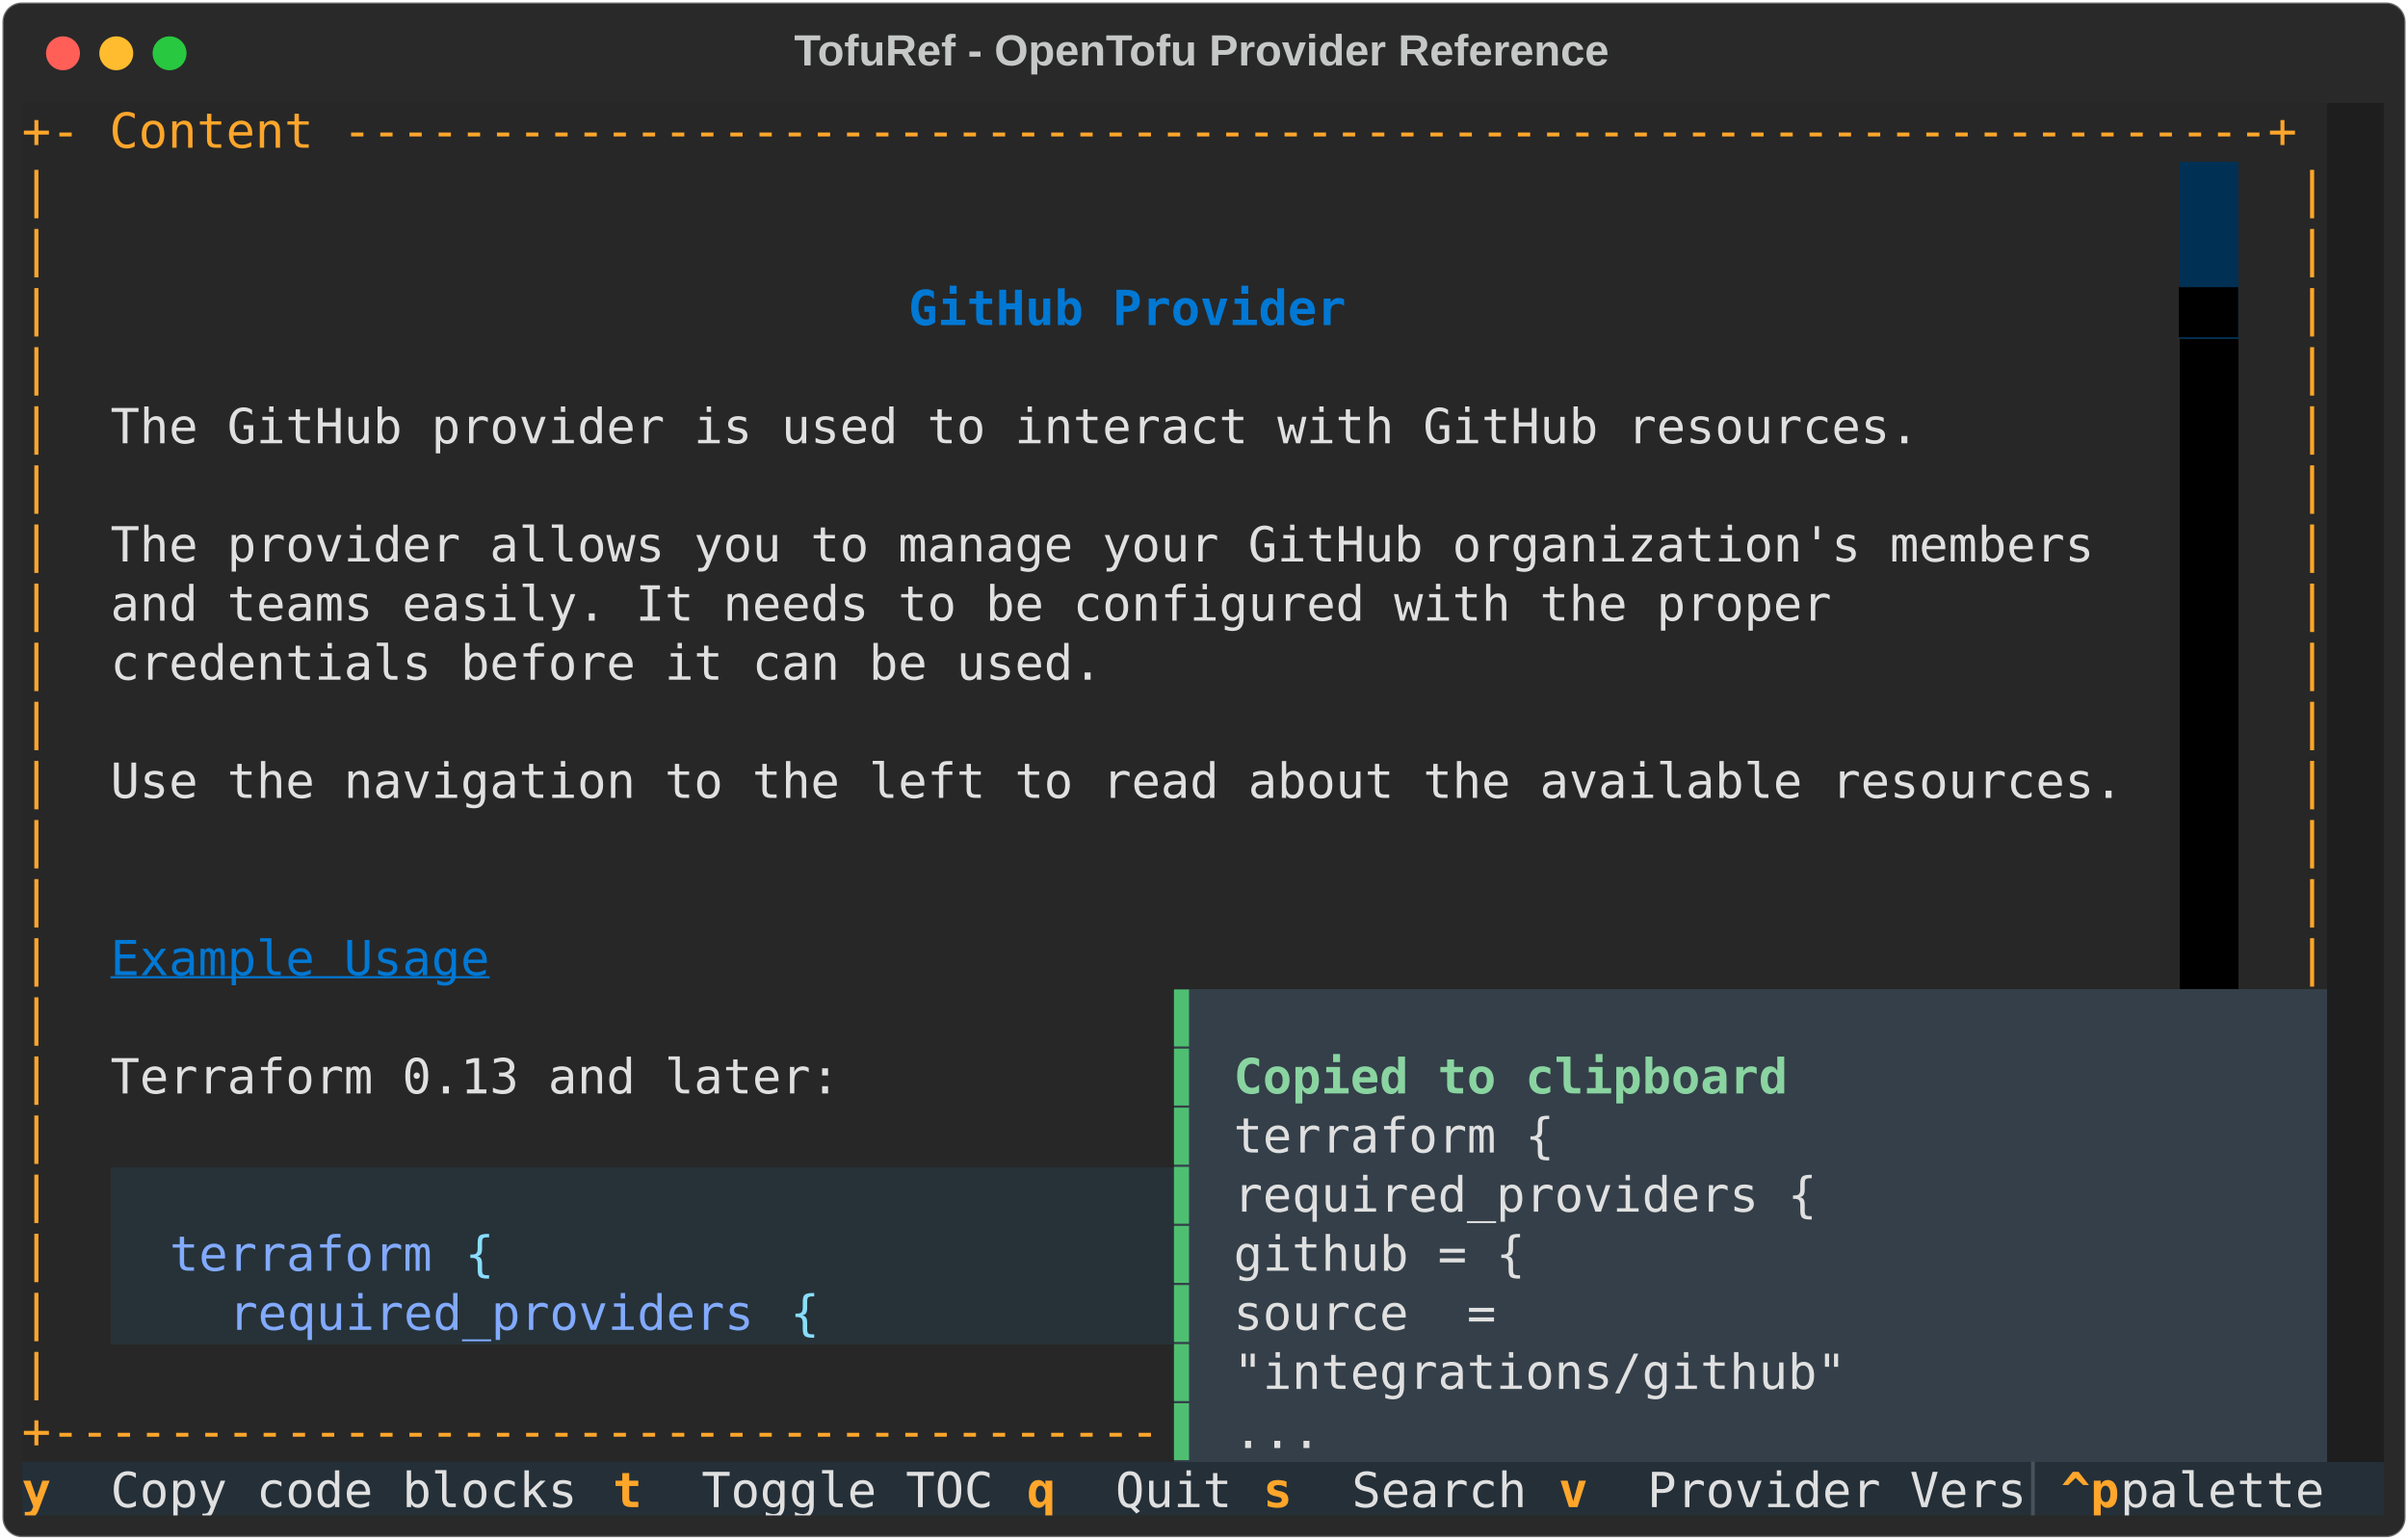
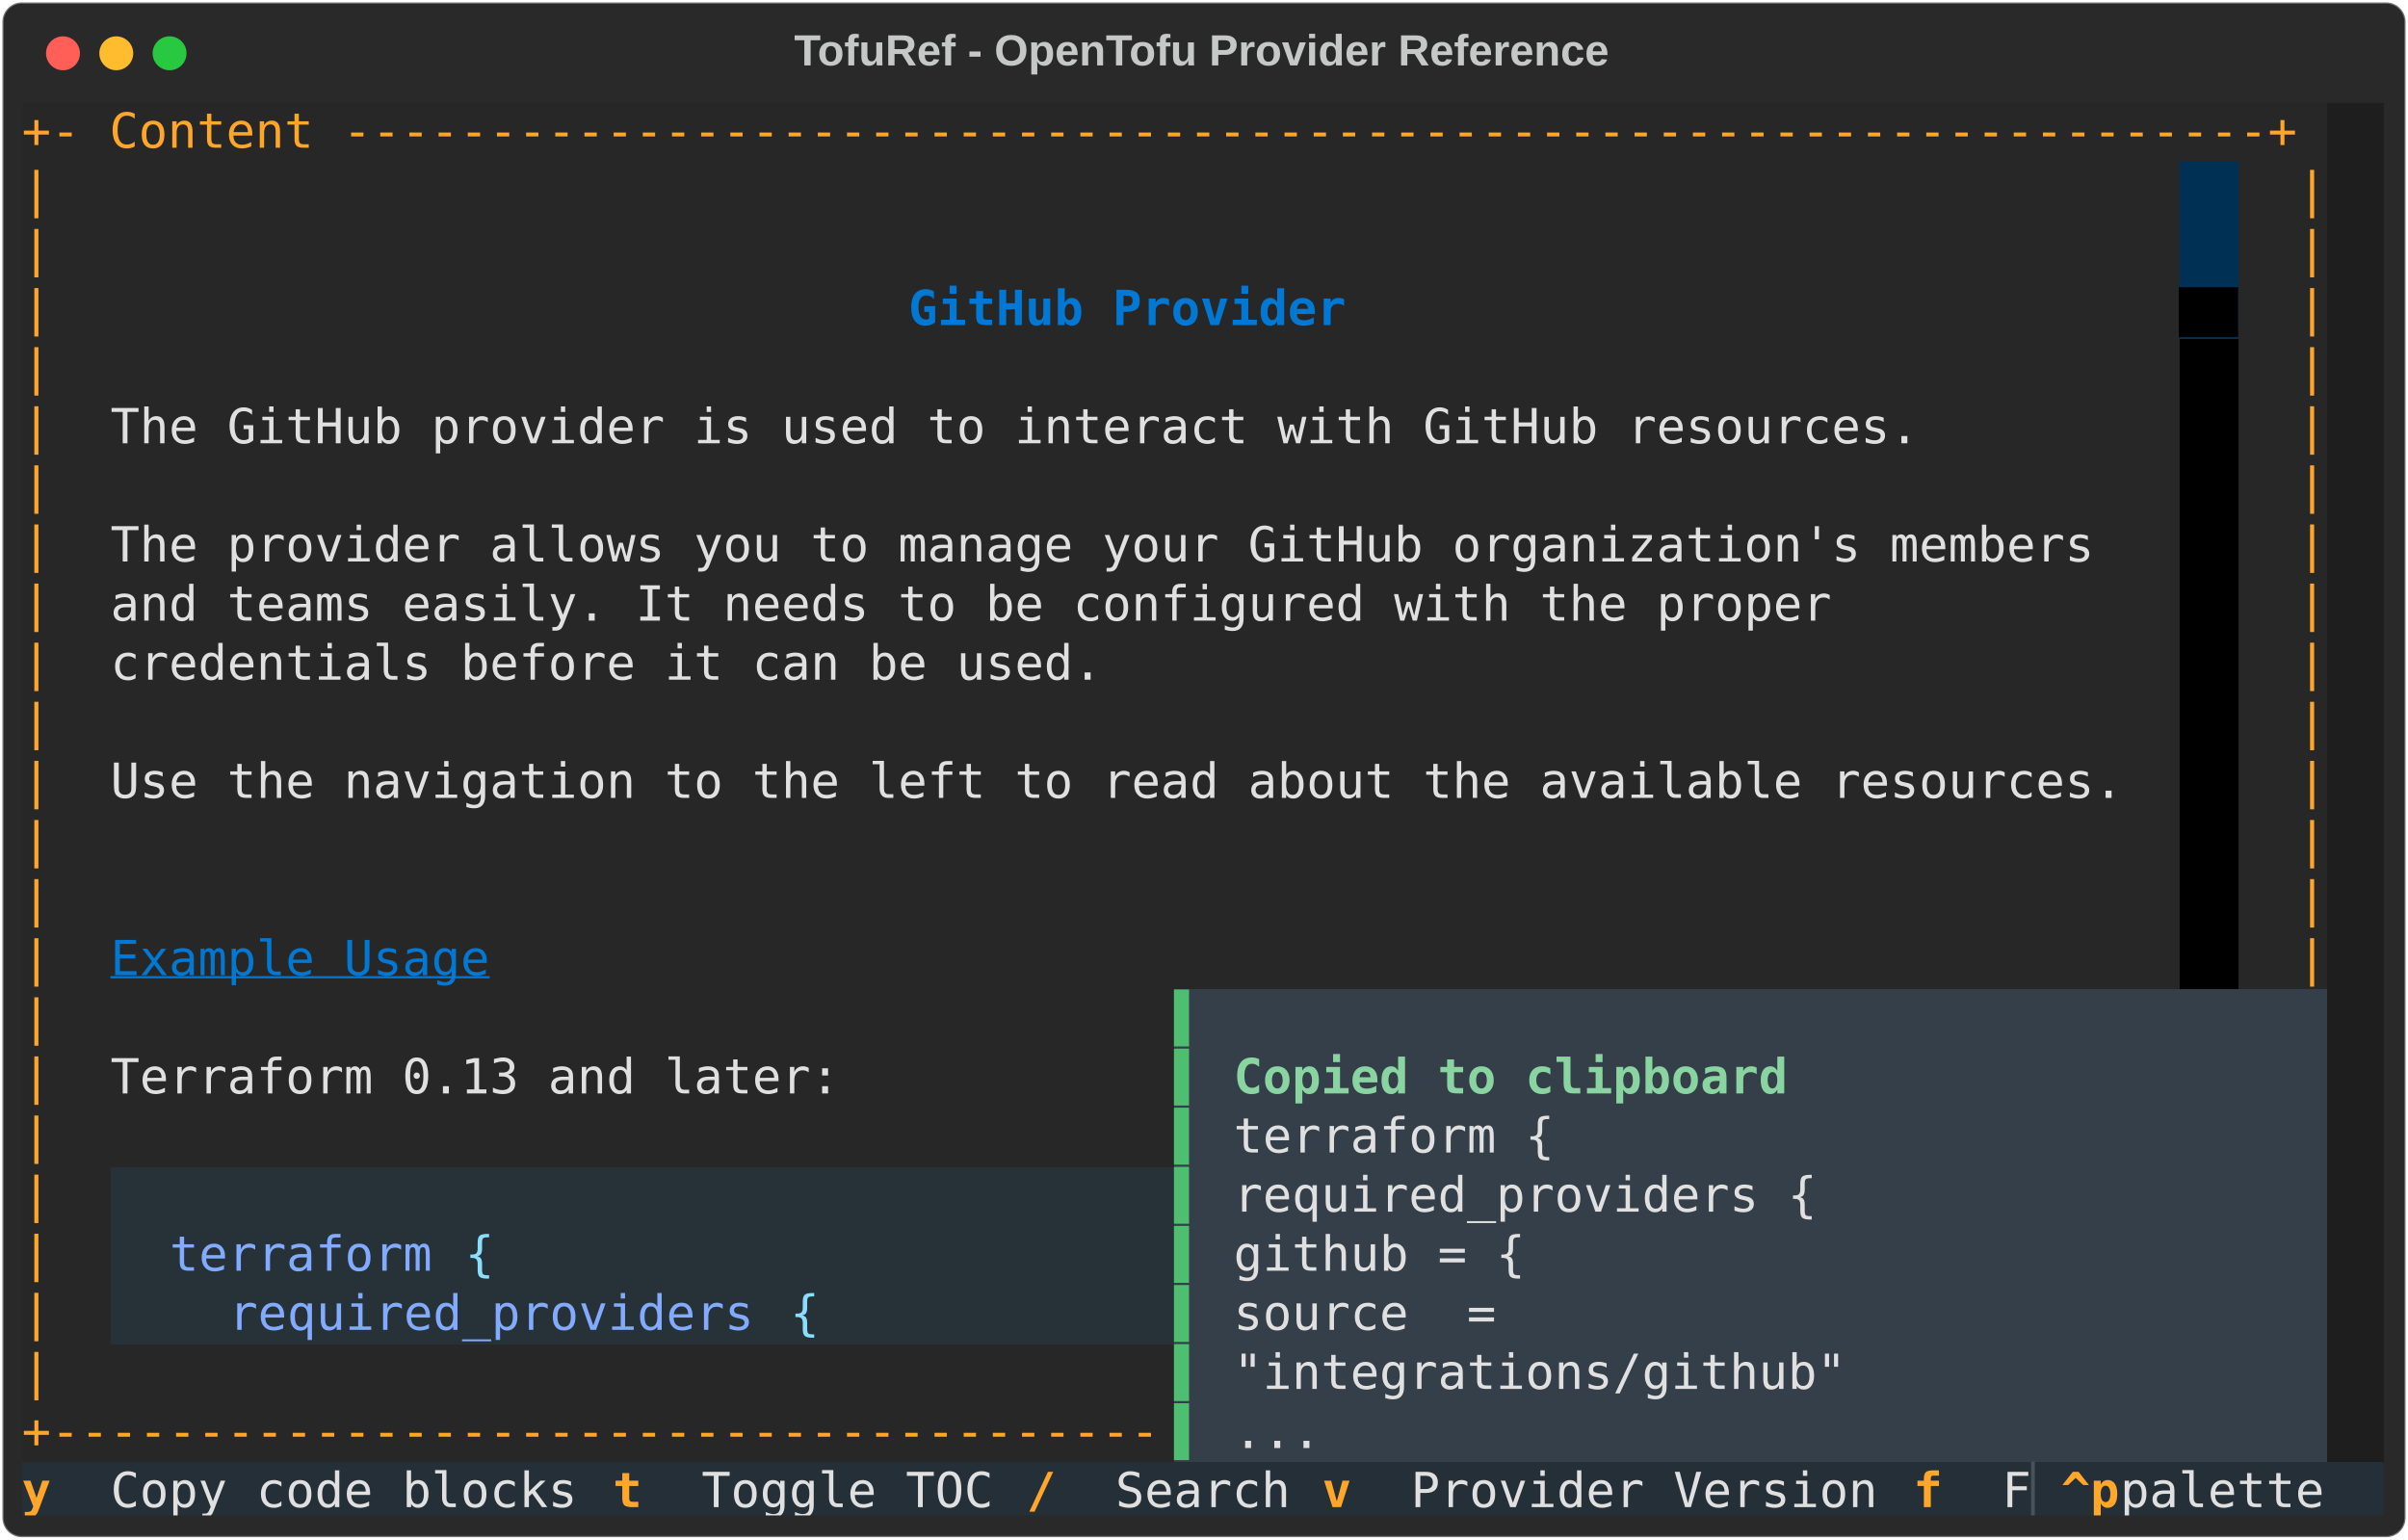
<svg xmlns="http://www.w3.org/2000/svg" class="rich-terminal" viewBox="0 0 994 635.6">
  <style>

    @font-face {
        font-family: "Fira Code";
        src: local("FiraCode-Regular"),
                url("https://cdnjs.cloudflare.com/ajax/libs/firacode/6.2.0/woff2/FiraCode-Regular.woff2") format("woff2"),
                url("https://cdnjs.cloudflare.com/ajax/libs/firacode/6.2.0/woff/FiraCode-Regular.woff") format("woff");
        font-style: normal;
        font-weight: 400;
    }
    @font-face {
        font-family: "Fira Code";
        src: local("FiraCode-Bold"),
                url("https://cdnjs.cloudflare.com/ajax/libs/firacode/6.2.0/woff2/FiraCode-Bold.woff2") format("woff2"),
                url("https://cdnjs.cloudflare.com/ajax/libs/firacode/6.2.0/woff/FiraCode-Bold.woff") format("woff");
        font-style: bold;
        font-weight: 700;
    }

    .terminal-matrix {
        font-family: Fira Code, monospace;
        font-size: 20px;
        line-height: 24.4px;
        font-variant-east-asian: full-width;
    }

    .terminal-title {
        font-size: 18px;
        font-weight: bold;
        font-family: arial;
    }

    .terminal-r1 { fill: #fea62b }
.terminal-r2 { fill: #e0e0e0 }
.terminal-r3 { fill: #c5c8c6 }
.terminal-r4 { fill: #272727 }
.terminal-r5 { fill: #0178d4;font-weight: bold }
.terminal-r6 { fill: #000000 }
.terminal-r7 { fill: #0178d4;text-decoration: underline; }
.terminal-r8 { fill: #4ebf71 }
.terminal-r9 { fill: #8ad4a1;font-weight: bold }
.terminal-r10 { fill: #d2d2d2 }
.terminal-r11 { fill: #82aaff }
.terminal-r12 { fill: #eeffff }
.terminal-r13 { fill: #89ddff }
.terminal-r14 { fill: #44555d;font-style: italic; }
.terminal-r15 { fill: #ffa62b;font-weight: bold }
.terminal-r16 { fill: #495259 }
    </style>
  <defs>
    <clipPath id="terminal-clip-terminal">
      <rect x="0" y="0" width="975.0" height="584.6" />
    </clipPath>
    <clipPath id="terminal-line-0">
      <rect x="0" y="1.5" width="976" height="24.65" />
    </clipPath>
    <clipPath id="terminal-line-1">
      <rect x="0" y="25.9" width="976" height="24.65" />
    </clipPath>
    <clipPath id="terminal-line-2">
      <rect x="0" y="50.3" width="976" height="24.65" />
    </clipPath>
    <clipPath id="terminal-line-3">
      <rect x="0" y="74.7" width="976" height="24.65" />
    </clipPath>
    <clipPath id="terminal-line-4">
      <rect x="0" y="99.1" width="976" height="24.65" />
    </clipPath>
    <clipPath id="terminal-line-5">
      <rect x="0" y="123.5" width="976" height="24.65" />
    </clipPath>
    <clipPath id="terminal-line-6">
      <rect x="0" y="147.9" width="976" height="24.65" />
    </clipPath>
    <clipPath id="terminal-line-7">
      <rect x="0" y="172.3" width="976" height="24.65" />
    </clipPath>
    <clipPath id="terminal-line-8">
      <rect x="0" y="196.7" width="976" height="24.65" />
    </clipPath>
    <clipPath id="terminal-line-9">
      <rect x="0" y="221.1" width="976" height="24.65" />
    </clipPath>
    <clipPath id="terminal-line-10">
      <rect x="0" y="245.5" width="976" height="24.65" />
    </clipPath>
    <clipPath id="terminal-line-11">
      <rect x="0" y="269.9" width="976" height="24.65" />
    </clipPath>
    <clipPath id="terminal-line-12">
      <rect x="0" y="294.3" width="976" height="24.65" />
    </clipPath>
    <clipPath id="terminal-line-13">
      <rect x="0" y="318.7" width="976" height="24.65" />
    </clipPath>
    <clipPath id="terminal-line-14">
      <rect x="0" y="343.1" width="976" height="24.65" />
    </clipPath>
    <clipPath id="terminal-line-15">
      <rect x="0" y="367.5" width="976" height="24.65" />
    </clipPath>
    <clipPath id="terminal-line-16">
      <rect x="0" y="391.9" width="976" height="24.65" />
    </clipPath>
    <clipPath id="terminal-line-17">
      <rect x="0" y="416.3" width="976" height="24.65" />
    </clipPath>
    <clipPath id="terminal-line-18">
      <rect x="0" y="440.7" width="976" height="24.65" />
    </clipPath>
    <clipPath id="terminal-line-19">
      <rect x="0" y="465.1" width="976" height="24.65" />
    </clipPath>
    <clipPath id="terminal-line-20">
      <rect x="0" y="489.5" width="976" height="24.65" />
    </clipPath>
    <clipPath id="terminal-line-21">
      <rect x="0" y="513.9" width="976" height="24.65" />
    </clipPath>
    <clipPath id="terminal-line-22">
      <rect x="0" y="538.3" width="976" height="24.65" />
    </clipPath>
  </defs>
  <rect fill="#292929" stroke="rgba(255,255,255,0.35)" stroke-width="1" x="1" y="1" width="992" height="633.6" rx="8" />
  <text class="terminal-title" fill="#c5c8c6" text-anchor="middle" x="496" y="27">TofuRef - OpenTofu Provider Reference</text>
  <g transform="translate(26,22)">
    <circle cx="0" cy="0" r="7" fill="#ff5f57" />
    <circle cx="22" cy="0" r="7" fill="#febc2e" />
    <circle cx="44" cy="0" r="7" fill="#28c840" />
  </g>
  <g transform="translate(9, 41)" clip-path="url(#terminal-clip-terminal)">
    <rect fill="#272727" x="0" y="1.5" width="951.6" height="24.65" shape-rendering="crispEdges" />
    <rect fill="#1e1e1e" x="951.6" y="1.5" width="24.4" height="24.65" shape-rendering="crispEdges" />
    <rect fill="#272727" x="0" y="25.9" width="12.2" height="24.65" shape-rendering="crispEdges" />
    <rect fill="#272727" x="12.2" y="25.9" width="24.4" height="24.65" shape-rendering="crispEdges" />
    <rect fill="#272727" x="36.6" y="25.9" width="854" height="24.65" shape-rendering="crispEdges" />
    <rect fill="#003054" x="890.6" y="25.9" width="24.4" height="24.65" shape-rendering="crispEdges" />
    <rect fill="#272727" x="915" y="25.9" width="24.4" height="24.65" shape-rendering="crispEdges" />
    <rect fill="#272727" x="939.4" y="25.9" width="12.2" height="24.65" shape-rendering="crispEdges" />
    <rect fill="#1e1e1e" x="951.6" y="25.9" width="24.4" height="24.65" shape-rendering="crispEdges" />
    <rect fill="#272727" x="0" y="50.3" width="12.2" height="24.65" shape-rendering="crispEdges" />
    <rect fill="#272727" x="12.2" y="50.3" width="24.4" height="24.65" shape-rendering="crispEdges" />
    <rect fill="#272727" x="36.6" y="50.3" width="854" height="24.65" shape-rendering="crispEdges" />
    <rect fill="#003054" x="890.6" y="50.3" width="24.4" height="24.65" shape-rendering="crispEdges" />
    <rect fill="#272727" x="915" y="50.3" width="24.4" height="24.65" shape-rendering="crispEdges" />
    <rect fill="#272727" x="939.4" y="50.3" width="12.2" height="24.65" shape-rendering="crispEdges" />
    <rect fill="#1e1e1e" x="951.6" y="50.3" width="24.4" height="24.65" shape-rendering="crispEdges" />
    <rect fill="#272727" x="0" y="74.7" width="12.2" height="24.65" shape-rendering="crispEdges" />
    <rect fill="#272727" x="12.2" y="74.7" width="24.4" height="24.65" shape-rendering="crispEdges" />
    <rect fill="#272727" x="36.6" y="74.7" width="329.4" height="24.65" shape-rendering="crispEdges" />
    <rect fill="#272727" x="366" y="74.7" width="183" height="24.65" shape-rendering="crispEdges" />
    <rect fill="#272727" x="549" y="74.7" width="341.6" height="24.65" shape-rendering="crispEdges" />
    <rect fill="#003054" x="890.6" y="74.7" width="24.4" height="24.65" shape-rendering="crispEdges" />
    <rect fill="#272727" x="915" y="74.7" width="24.4" height="24.65" shape-rendering="crispEdges" />
    <rect fill="#272727" x="939.4" y="74.7" width="12.2" height="24.65" shape-rendering="crispEdges" />
    <rect fill="#1e1e1e" x="951.6" y="74.7" width="24.4" height="24.65" shape-rendering="crispEdges" />
    <rect fill="#272727" x="0" y="99.1" width="12.2" height="24.65" shape-rendering="crispEdges" />
    <rect fill="#272727" x="12.2" y="99.1" width="24.4" height="24.65" shape-rendering="crispEdges" />
    <rect fill="#272727" x="36.6" y="99.1" width="854" height="24.65" shape-rendering="crispEdges" />
    <rect fill="#000000" x="890.6" y="99.1" width="24.4" height="24.65" shape-rendering="crispEdges" />
    <rect fill="#272727" x="915" y="99.1" width="24.4" height="24.65" shape-rendering="crispEdges" />
    <rect fill="#272727" x="939.4" y="99.1" width="12.2" height="24.65" shape-rendering="crispEdges" />
    <rect fill="#1e1e1e" x="951.6" y="99.1" width="24.4" height="24.65" shape-rendering="crispEdges" />
    <rect fill="#272727" x="0" y="123.5" width="12.2" height="24.65" shape-rendering="crispEdges" />
    <rect fill="#272727" x="12.2" y="123.5" width="24.4" height="24.65" shape-rendering="crispEdges" />
    <rect fill="#272727" x="36.6" y="123.5" width="756.4" height="24.65" shape-rendering="crispEdges" />
    <rect fill="#272727" x="793" y="123.5" width="97.6" height="24.65" shape-rendering="crispEdges" />
    <rect fill="#000000" x="890.6" y="123.5" width="24.4" height="24.65" shape-rendering="crispEdges" />
    <rect fill="#272727" x="915" y="123.5" width="24.4" height="24.65" shape-rendering="crispEdges" />
    <rect fill="#272727" x="939.4" y="123.5" width="12.2" height="24.65" shape-rendering="crispEdges" />
    <rect fill="#1e1e1e" x="951.6" y="123.5" width="24.4" height="24.65" shape-rendering="crispEdges" />
    <rect fill="#272727" x="0" y="147.9" width="12.2" height="24.65" shape-rendering="crispEdges" />
    <rect fill="#272727" x="12.2" y="147.9" width="24.4" height="24.65" shape-rendering="crispEdges" />
    <rect fill="#272727" x="36.6" y="147.9" width="854" height="24.65" shape-rendering="crispEdges" />
    <rect fill="#000000" x="890.6" y="147.9" width="24.4" height="24.65" shape-rendering="crispEdges" />
    <rect fill="#272727" x="915" y="147.9" width="24.4" height="24.65" shape-rendering="crispEdges" />
    <rect fill="#272727" x="939.4" y="147.9" width="12.2" height="24.65" shape-rendering="crispEdges" />
    <rect fill="#1e1e1e" x="951.6" y="147.9" width="24.4" height="24.65" shape-rendering="crispEdges" />
    <rect fill="#272727" x="0" y="172.3" width="12.2" height="24.65" shape-rendering="crispEdges" />
    <rect fill="#272727" x="12.2" y="172.3" width="24.4" height="24.65" shape-rendering="crispEdges" />
    <rect fill="#272727" x="36.6" y="172.3" width="829.6" height="24.65" shape-rendering="crispEdges" />
    <rect fill="#272727" x="866.2" y="172.3" width="24.4" height="24.65" shape-rendering="crispEdges" />
    <rect fill="#000000" x="890.6" y="172.3" width="24.4" height="24.65" shape-rendering="crispEdges" />
    <rect fill="#272727" x="915" y="172.3" width="24.4" height="24.65" shape-rendering="crispEdges" />
    <rect fill="#272727" x="939.4" y="172.3" width="12.2" height="24.65" shape-rendering="crispEdges" />
    <rect fill="#1e1e1e" x="951.6" y="172.3" width="24.4" height="24.65" shape-rendering="crispEdges" />
    <rect fill="#272727" x="0" y="196.7" width="12.2" height="24.65" shape-rendering="crispEdges" />
    <rect fill="#272727" x="12.2" y="196.7" width="24.4" height="24.65" shape-rendering="crispEdges" />
    <rect fill="#272727" x="36.6" y="196.7" width="719.8" height="24.65" shape-rendering="crispEdges" />
    <rect fill="#272727" x="756.4" y="196.7" width="134.2" height="24.65" shape-rendering="crispEdges" />
    <rect fill="#000000" x="890.6" y="196.7" width="24.4" height="24.65" shape-rendering="crispEdges" />
    <rect fill="#272727" x="915" y="196.7" width="24.4" height="24.65" shape-rendering="crispEdges" />
    <rect fill="#272727" x="939.4" y="196.7" width="12.2" height="24.65" shape-rendering="crispEdges" />
    <rect fill="#1e1e1e" x="951.6" y="196.7" width="24.4" height="24.65" shape-rendering="crispEdges" />
    <rect fill="#272727" x="0" y="221.1" width="12.2" height="24.65" shape-rendering="crispEdges" />
    <rect fill="#272727" x="12.2" y="221.1" width="24.4" height="24.65" shape-rendering="crispEdges" />
    <rect fill="#272727" x="36.6" y="221.1" width="414.8" height="24.65" shape-rendering="crispEdges" />
    <rect fill="#272727" x="451.4" y="221.1" width="439.2" height="24.65" shape-rendering="crispEdges" />
    <rect fill="#000000" x="890.6" y="221.1" width="24.4" height="24.65" shape-rendering="crispEdges" />
    <rect fill="#272727" x="915" y="221.1" width="24.4" height="24.65" shape-rendering="crispEdges" />
    <rect fill="#272727" x="939.4" y="221.1" width="12.2" height="24.65" shape-rendering="crispEdges" />
    <rect fill="#1e1e1e" x="951.6" y="221.1" width="24.4" height="24.65" shape-rendering="crispEdges" />
    <rect fill="#272727" x="0" y="245.5" width="12.2" height="24.65" shape-rendering="crispEdges" />
    <rect fill="#272727" x="12.2" y="245.5" width="24.4" height="24.65" shape-rendering="crispEdges" />
    <rect fill="#272727" x="36.6" y="245.5" width="854" height="24.65" shape-rendering="crispEdges" />
    <rect fill="#000000" x="890.6" y="245.5" width="24.4" height="24.65" shape-rendering="crispEdges" />
    <rect fill="#272727" x="915" y="245.5" width="24.4" height="24.65" shape-rendering="crispEdges" />
    <rect fill="#272727" x="939.4" y="245.5" width="12.2" height="24.65" shape-rendering="crispEdges" />
    <rect fill="#1e1e1e" x="951.6" y="245.5" width="24.4" height="24.65" shape-rendering="crispEdges" />
    <rect fill="#272727" x="0" y="269.9" width="12.2" height="24.65" shape-rendering="crispEdges" />
    <rect fill="#272727" x="12.2" y="269.9" width="24.4" height="24.65" shape-rendering="crispEdges" />
    <rect fill="#272727" x="36.6" y="269.9" width="841.8" height="24.65" shape-rendering="crispEdges" />
    <rect fill="#272727" x="878.4" y="269.9" width="12.2" height="24.65" shape-rendering="crispEdges" />
    <rect fill="#000000" x="890.6" y="269.9" width="24.4" height="24.65" shape-rendering="crispEdges" />
    <rect fill="#272727" x="915" y="269.9" width="24.4" height="24.65" shape-rendering="crispEdges" />
    <rect fill="#272727" x="939.4" y="269.9" width="12.2" height="24.65" shape-rendering="crispEdges" />
    <rect fill="#1e1e1e" x="951.6" y="269.9" width="24.4" height="24.65" shape-rendering="crispEdges" />
    <rect fill="#272727" x="0" y="294.3" width="12.2" height="24.65" shape-rendering="crispEdges" />
    <rect fill="#272727" x="12.2" y="294.3" width="24.4" height="24.65" shape-rendering="crispEdges" />
    <rect fill="#272727" x="36.6" y="294.3" width="854" height="24.65" shape-rendering="crispEdges" />
    <rect fill="#000000" x="890.6" y="294.3" width="24.4" height="24.65" shape-rendering="crispEdges" />
    <rect fill="#272727" x="915" y="294.3" width="24.4" height="24.65" shape-rendering="crispEdges" />
    <rect fill="#272727" x="939.4" y="294.3" width="12.2" height="24.65" shape-rendering="crispEdges" />
    <rect fill="#1e1e1e" x="951.6" y="294.3" width="24.4" height="24.65" shape-rendering="crispEdges" />
    <rect fill="#272727" x="0" y="318.7" width="12.2" height="24.65" shape-rendering="crispEdges" />
    <rect fill="#272727" x="12.2" y="318.7" width="24.4" height="24.65" shape-rendering="crispEdges" />
    <rect fill="#272727" x="36.6" y="318.7" width="854" height="24.65" shape-rendering="crispEdges" />
    <rect fill="#000000" x="890.6" y="318.7" width="24.4" height="24.65" shape-rendering="crispEdges" />
    <rect fill="#272727" x="915" y="318.7" width="24.4" height="24.65" shape-rendering="crispEdges" />
    <rect fill="#272727" x="939.4" y="318.7" width="12.2" height="24.65" shape-rendering="crispEdges" />
    <rect fill="#1e1e1e" x="951.6" y="318.7" width="24.4" height="24.65" shape-rendering="crispEdges" />
    <rect fill="#272727" x="0" y="343.1" width="12.2" height="24.65" shape-rendering="crispEdges" />
    <rect fill="#272727" x="12.2" y="343.1" width="24.4" height="24.65" shape-rendering="crispEdges" />
    <rect fill="#272727" x="36.6" y="343.1" width="158.6" height="24.65" shape-rendering="crispEdges" />
    <rect fill="#272727" x="195.2" y="343.1" width="695.4" height="24.65" shape-rendering="crispEdges" />
    <rect fill="#000000" x="890.6" y="343.1" width="24.4" height="24.65" shape-rendering="crispEdges" />
    <rect fill="#272727" x="915" y="343.1" width="24.4" height="24.65" shape-rendering="crispEdges" />
    <rect fill="#272727" x="939.4" y="343.1" width="12.2" height="24.65" shape-rendering="crispEdges" />
    <rect fill="#1e1e1e" x="951.6" y="343.1" width="24.4" height="24.65" shape-rendering="crispEdges" />
    <rect fill="#272727" x="0" y="367.5" width="12.2" height="24.65" shape-rendering="crispEdges" />
    <rect fill="#272727" x="12.2" y="367.5" width="24.4" height="24.65" shape-rendering="crispEdges" />
    <rect fill="#272727" x="36.6" y="367.5" width="439.2" height="24.65" shape-rendering="crispEdges" />
    <rect fill="#343f49" x="475.8" y="367.5" width="12.2" height="24.65" shape-rendering="crispEdges" />
    <rect fill="#343f49" x="488" y="367.5" width="463.6" height="24.65" shape-rendering="crispEdges" />
    <rect fill="#1e1e1e" x="951.6" y="367.5" width="24.4" height="24.65" shape-rendering="crispEdges" />
    <rect fill="#272727" x="0" y="391.9" width="12.2" height="24.65" shape-rendering="crispEdges" />
    <rect fill="#272727" x="12.2" y="391.9" width="24.4" height="24.65" shape-rendering="crispEdges" />
    <rect fill="#272727" x="36.6" y="391.9" width="305" height="24.65" shape-rendering="crispEdges" />
    <rect fill="#272727" x="341.6" y="391.9" width="134.2" height="24.65" shape-rendering="crispEdges" />
    <rect fill="#343f49" x="475.8" y="391.9" width="12.2" height="24.65" shape-rendering="crispEdges" />
    <rect fill="#343f49" x="488" y="391.9" width="12.2" height="24.65" shape-rendering="crispEdges" />
    <rect fill="#343f49" x="500.2" y="391.9" width="231.8" height="24.65" shape-rendering="crispEdges" />
    <rect fill="#343f49" x="732" y="391.9" width="219.6" height="24.65" shape-rendering="crispEdges" />
    <rect fill="#1e1e1e" x="951.6" y="391.9" width="24.4" height="24.65" shape-rendering="crispEdges" />
    <rect fill="#272727" x="0" y="416.3" width="12.2" height="24.65" shape-rendering="crispEdges" />
    <rect fill="#272727" x="12.2" y="416.3" width="24.4" height="24.65" shape-rendering="crispEdges" />
    <rect fill="#272727" x="36.6" y="416.3" width="439.2" height="24.65" shape-rendering="crispEdges" />
    <rect fill="#343f49" x="475.8" y="416.3" width="12.2" height="24.65" shape-rendering="crispEdges" />
    <rect fill="#343f49" x="488" y="416.3" width="12.2" height="24.65" shape-rendering="crispEdges" />
    <rect fill="#343f49" x="500.2" y="416.3" width="134.2" height="24.65" shape-rendering="crispEdges" />
    <rect fill="#343f49" x="634.4" y="416.3" width="317.2" height="24.65" shape-rendering="crispEdges" />
    <rect fill="#1e1e1e" x="951.6" y="416.3" width="24.4" height="24.65" shape-rendering="crispEdges" />
    <rect fill="#272727" x="0" y="440.7" width="12.2" height="24.65" shape-rendering="crispEdges" />
    <rect fill="#272727" x="12.2" y="440.7" width="24.4" height="24.65" shape-rendering="crispEdges" />
    <rect fill="#263238" x="36.6" y="440.7" width="439.2" height="24.65" shape-rendering="crispEdges" />
    <rect fill="#343f49" x="475.8" y="440.7" width="12.2" height="24.65" shape-rendering="crispEdges" />
    <rect fill="#343f49" x="488" y="440.7" width="12.2" height="24.65" shape-rendering="crispEdges" />
    <rect fill="#343f49" x="500.2" y="440.7" width="268.4" height="24.65" shape-rendering="crispEdges" />
    <rect fill="#343f49" x="768.6" y="440.7" width="183" height="24.65" shape-rendering="crispEdges" />
    <rect fill="#1e1e1e" x="951.6" y="440.7" width="24.4" height="24.65" shape-rendering="crispEdges" />
    <rect fill="#272727" x="0" y="465.1" width="12.2" height="24.65" shape-rendering="crispEdges" />
    <rect fill="#272727" x="12.2" y="465.1" width="24.4" height="24.65" shape-rendering="crispEdges" />
    <rect fill="#263238" x="36.6" y="465.1" width="24.4" height="24.65" shape-rendering="crispEdges" />
    <rect fill="#263238" x="61" y="465.1" width="109.8" height="24.65" shape-rendering="crispEdges" />
    <rect fill="#263238" x="170.8" y="465.1" width="12.2" height="24.65" shape-rendering="crispEdges" />
    <rect fill="#263238" x="183" y="465.1" width="12.2" height="24.65" shape-rendering="crispEdges" />
    <rect fill="#263238" x="195.2" y="465.1" width="280.6" height="24.65" shape-rendering="crispEdges" />
    <rect fill="#343f49" x="475.8" y="465.1" width="12.2" height="24.65" shape-rendering="crispEdges" />
    <rect fill="#343f49" x="488" y="465.1" width="12.2" height="24.65" shape-rendering="crispEdges" />
    <rect fill="#343f49" x="500.2" y="465.1" width="170.8" height="24.65" shape-rendering="crispEdges" />
    <rect fill="#343f49" x="671" y="465.1" width="280.6" height="24.65" shape-rendering="crispEdges" />
    <rect fill="#1e1e1e" x="951.6" y="465.1" width="24.4" height="24.65" shape-rendering="crispEdges" />
    <rect fill="#272727" x="0" y="489.5" width="12.2" height="24.65" shape-rendering="crispEdges" />
    <rect fill="#272727" x="12.2" y="489.5" width="24.4" height="24.65" shape-rendering="crispEdges" />
    <rect fill="#263238" x="36.6" y="489.5" width="24.4" height="24.65" shape-rendering="crispEdges" />
    <rect fill="#263238" x="61" y="489.5" width="24.4" height="24.65" shape-rendering="crispEdges" />
    <rect fill="#263238" x="85.4" y="489.5" width="219.6" height="24.65" shape-rendering="crispEdges" />
    <rect fill="#263238" x="305" y="489.5" width="12.2" height="24.65" shape-rendering="crispEdges" />
    <rect fill="#263238" x="317.2" y="489.5" width="12.2" height="24.65" shape-rendering="crispEdges" />
    <rect fill="#263238" x="329.4" y="489.5" width="146.4" height="24.65" shape-rendering="crispEdges" />
    <rect fill="#343f49" x="475.8" y="489.5" width="12.2" height="24.65" shape-rendering="crispEdges" />
    <rect fill="#343f49" x="488" y="489.5" width="12.2" height="24.65" shape-rendering="crispEdges" />
    <rect fill="#343f49" x="500.2" y="489.5" width="183" height="24.65" shape-rendering="crispEdges" />
    <rect fill="#343f49" x="683.2" y="489.5" width="268.4" height="24.65" shape-rendering="crispEdges" />
    <rect fill="#1e1e1e" x="951.6" y="489.5" width="24.4" height="24.65" shape-rendering="crispEdges" />
    <rect fill="#272727" x="0" y="513.9" width="12.2" height="24.65" shape-rendering="crispEdges" />
    <rect fill="#272727" x="12.2" y="513.9" width="463.6" height="24.65" shape-rendering="crispEdges" />
    <rect fill="#343f49" x="475.8" y="513.9" width="12.2" height="24.65" shape-rendering="crispEdges" />
    <rect fill="#343f49" x="488" y="513.9" width="12.2" height="24.65" shape-rendering="crispEdges" />
    <rect fill="#343f49" x="500.2" y="513.9" width="256.2" height="24.65" shape-rendering="crispEdges" />
    <rect fill="#343f49" x="756.4" y="513.9" width="195.2" height="24.65" shape-rendering="crispEdges" />
    <rect fill="#1e1e1e" x="951.6" y="513.9" width="24.4" height="24.65" shape-rendering="crispEdges" />
    <rect fill="#272727" x="0" y="538.3" width="475.8" height="24.65" shape-rendering="crispEdges" />
    <rect fill="#343f49" x="475.8" y="538.3" width="12.2" height="24.65" shape-rendering="crispEdges" />
    <rect fill="#343f49" x="488" y="538.3" width="12.2" height="24.65" shape-rendering="crispEdges" />
    <rect fill="#343f49" x="500.2" y="538.3" width="36.6" height="24.65" shape-rendering="crispEdges" />
    <rect fill="#343f49" x="536.8" y="538.3" width="414.8" height="24.65" shape-rendering="crispEdges" />
    <rect fill="#1e1e1e" x="951.6" y="538.3" width="24.4" height="24.65" shape-rendering="crispEdges" />
    <rect fill="#242f38" x="0" y="562.7" width="36.6" height="24.65" shape-rendering="crispEdges" />
    <rect fill="#242f38" x="36.6" y="562.7" width="207.4" height="24.65" shape-rendering="crispEdges" />
    <rect fill="#242f38" x="244" y="562.7" width="36.6" height="24.65" shape-rendering="crispEdges" />
    <rect fill="#242f38" x="280.6" y="562.7" width="134.2" height="24.65" shape-rendering="crispEdges" />
    <rect fill="#242f38" x="414.8" y="562.7" width="36.6" height="24.65" shape-rendering="crispEdges" />
-     <rect fill="#242f38" x="451.4" y="562.7" width="61" height="24.65" shape-rendering="crispEdges" />
-     <rect fill="#242f38" x="512.4" y="562.7" width="36.6" height="24.65" shape-rendering="crispEdges" />
-     <rect fill="#242f38" x="549" y="562.7" width="85.4" height="24.65" shape-rendering="crispEdges" />
-     <rect fill="#242f38" x="634.4" y="562.7" width="36.6" height="24.65" shape-rendering="crispEdges" />
-     <rect fill="#242f38" x="671" y="562.7" width="158.6" height="24.65" shape-rendering="crispEdges" />
+     <rect fill="#242f38" x="451.4" y="562.7" width="85.4" height="24.65" shape-rendering="crispEdges" />
+     <rect fill="#242f38" x="536.8" y="562.7" width="36.6" height="24.65" shape-rendering="crispEdges" />
+     <rect fill="#242f38" x="573.4" y="562.7" width="207.4" height="24.65" shape-rendering="crispEdges" />
+     <rect fill="#242f38" x="780.8" y="562.7" width="36.6" height="24.65" shape-rendering="crispEdges" />
+     <rect fill="#242f38" x="817.4" y="562.7" width="12.2" height="24.65" shape-rendering="crispEdges" />
    <rect fill="#242f38" x="829.6" y="562.7" width="12.2" height="24.65" shape-rendering="crispEdges" />
    <rect fill="#242f38" x="841.8" y="562.7" width="24.4" height="24.65" shape-rendering="crispEdges" />
    <rect fill="#242f38" x="866.2" y="562.7" width="97.6" height="24.65" shape-rendering="crispEdges" />
    <rect fill="#242f38" x="963.8" y="562.7" width="12.2" height="24.65" shape-rendering="crispEdges" />
    <g class="terminal-matrix">
      <text class="terminal-r1" x="0" y="20" textLength="951.6" clip-path="url(#terminal-line-0)">+- Content ------------------------------------------------------------------+</text>
      <text class="terminal-r3" x="976" y="20" textLength="12.2" clip-path="url(#terminal-line-0)">
</text>
      <text class="terminal-r1" x="0" y="44.4" textLength="12.2" clip-path="url(#terminal-line-1)">|</text>
      <text class="terminal-r1" x="939.4" y="44.4" textLength="12.2" clip-path="url(#terminal-line-1)">|</text>
      <text class="terminal-r3" x="976" y="44.4" textLength="12.2" clip-path="url(#terminal-line-1)">
</text>
      <text class="terminal-r1" x="0" y="68.8" textLength="12.2" clip-path="url(#terminal-line-2)">|</text>
      <text class="terminal-r1" x="939.4" y="68.8" textLength="12.2" clip-path="url(#terminal-line-2)">|</text>
      <text class="terminal-r3" x="976" y="68.8" textLength="12.2" clip-path="url(#terminal-line-2)">
</text>
      <text class="terminal-r1" x="0" y="93.2" textLength="12.2" clip-path="url(#terminal-line-3)">|</text>
      <text class="terminal-r5" x="366" y="93.2" textLength="183" clip-path="url(#terminal-line-3)">GitHub Provider</text>
      <text class="terminal-r6" x="890.6" y="93.2" textLength="24.4" clip-path="url(#terminal-line-3)">▇▇</text>
      <text class="terminal-r1" x="939.4" y="93.2" textLength="12.2" clip-path="url(#terminal-line-3)">|</text>
      <text class="terminal-r3" x="976" y="93.2" textLength="12.2" clip-path="url(#terminal-line-3)">
</text>
      <text class="terminal-r1" x="0" y="117.6" textLength="12.2" clip-path="url(#terminal-line-4)">|</text>
      <text class="terminal-r1" x="939.4" y="117.6" textLength="12.2" clip-path="url(#terminal-line-4)">|</text>
      <text class="terminal-r3" x="976" y="117.6" textLength="12.2" clip-path="url(#terminal-line-4)">
</text>
      <text class="terminal-r1" x="0" y="142" textLength="12.2" clip-path="url(#terminal-line-5)">|</text>
      <text class="terminal-r2" x="36.6" y="142" textLength="756.4" clip-path="url(#terminal-line-5)">The GitHub provider is used to interact with GitHub resources.</text>
      <text class="terminal-r1" x="939.4" y="142" textLength="12.2" clip-path="url(#terminal-line-5)">|</text>
      <text class="terminal-r3" x="976" y="142" textLength="12.2" clip-path="url(#terminal-line-5)">
</text>
      <text class="terminal-r1" x="0" y="166.4" textLength="12.2" clip-path="url(#terminal-line-6)">|</text>
      <text class="terminal-r1" x="939.4" y="166.4" textLength="12.2" clip-path="url(#terminal-line-6)">|</text>
      <text class="terminal-r3" x="976" y="166.4" textLength="12.2" clip-path="url(#terminal-line-6)">
</text>
      <text class="terminal-r1" x="0" y="190.8" textLength="12.2" clip-path="url(#terminal-line-7)">|</text>
      <text class="terminal-r2" x="36.6" y="190.8" textLength="829.6" clip-path="url(#terminal-line-7)">The provider allows you to manage your GitHub organization's members</text>
      <text class="terminal-r1" x="939.4" y="190.8" textLength="12.2" clip-path="url(#terminal-line-7)">|</text>
      <text class="terminal-r3" x="976" y="190.8" textLength="12.2" clip-path="url(#terminal-line-7)">
</text>
      <text class="terminal-r1" x="0" y="215.2" textLength="12.2" clip-path="url(#terminal-line-8)">|</text>
      <text class="terminal-r2" x="36.6" y="215.2" textLength="719.8" clip-path="url(#terminal-line-8)">and teams easily. It needs to be configured with the proper</text>
      <text class="terminal-r1" x="939.4" y="215.2" textLength="12.2" clip-path="url(#terminal-line-8)">|</text>
      <text class="terminal-r3" x="976" y="215.2" textLength="12.2" clip-path="url(#terminal-line-8)">
</text>
      <text class="terminal-r1" x="0" y="239.6" textLength="12.2" clip-path="url(#terminal-line-9)">|</text>
      <text class="terminal-r2" x="36.6" y="239.6" textLength="414.8" clip-path="url(#terminal-line-9)">credentials before it can be used.</text>
      <text class="terminal-r1" x="939.4" y="239.6" textLength="12.2" clip-path="url(#terminal-line-9)">|</text>
      <text class="terminal-r3" x="976" y="239.6" textLength="12.2" clip-path="url(#terminal-line-9)">
</text>
      <text class="terminal-r1" x="0" y="264" textLength="12.2" clip-path="url(#terminal-line-10)">|</text>
      <text class="terminal-r1" x="939.4" y="264" textLength="12.2" clip-path="url(#terminal-line-10)">|</text>
      <text class="terminal-r3" x="976" y="264" textLength="12.2" clip-path="url(#terminal-line-10)">
</text>
      <text class="terminal-r1" x="0" y="288.4" textLength="12.2" clip-path="url(#terminal-line-11)">|</text>
      <text class="terminal-r2" x="36.6" y="288.4" textLength="841.8" clip-path="url(#terminal-line-11)">Use the navigation to the left to read about the available resources.</text>
      <text class="terminal-r1" x="939.4" y="288.4" textLength="12.2" clip-path="url(#terminal-line-11)">|</text>
      <text class="terminal-r3" x="976" y="288.4" textLength="12.2" clip-path="url(#terminal-line-11)">
</text>
      <text class="terminal-r1" x="0" y="312.8" textLength="12.2" clip-path="url(#terminal-line-12)">|</text>
      <text class="terminal-r1" x="939.4" y="312.8" textLength="12.2" clip-path="url(#terminal-line-12)">|</text>
      <text class="terminal-r3" x="976" y="312.8" textLength="12.2" clip-path="url(#terminal-line-12)">
</text>
      <text class="terminal-r1" x="0" y="337.2" textLength="12.2" clip-path="url(#terminal-line-13)">|</text>
      <text class="terminal-r1" x="939.4" y="337.2" textLength="12.2" clip-path="url(#terminal-line-13)">|</text>
      <text class="terminal-r3" x="976" y="337.2" textLength="12.2" clip-path="url(#terminal-line-13)">
</text>
      <text class="terminal-r1" x="0" y="361.6" textLength="12.2" clip-path="url(#terminal-line-14)">|</text>
      <text class="terminal-r7" x="36.6" y="361.6" textLength="158.6" clip-path="url(#terminal-line-14)">Example Usage</text>
      <text class="terminal-r1" x="939.4" y="361.6" textLength="12.2" clip-path="url(#terminal-line-14)">|</text>
      <text class="terminal-r3" x="976" y="361.6" textLength="12.2" clip-path="url(#terminal-line-14)">
</text>
      <text class="terminal-r1" x="0" y="386" textLength="12.2" clip-path="url(#terminal-line-15)">|</text>
      <text class="terminal-r8" x="475.8" y="386" textLength="12.2" clip-path="url(#terminal-line-15)">▌</text>
      <text class="terminal-r3" x="976" y="386" textLength="12.2" clip-path="url(#terminal-line-15)">
</text>
      <text class="terminal-r1" x="0" y="410.4" textLength="12.2" clip-path="url(#terminal-line-16)">|</text>
      <text class="terminal-r2" x="36.6" y="410.4" textLength="305" clip-path="url(#terminal-line-16)">Terraform 0.13 and later:</text>
      <text class="terminal-r8" x="475.8" y="410.4" textLength="12.2" clip-path="url(#terminal-line-16)">▌</text>
      <text class="terminal-r9" x="500.2" y="410.4" textLength="231.8" clip-path="url(#terminal-line-16)">Copied to clipboard</text>
      <text class="terminal-r3" x="976" y="410.4" textLength="12.2" clip-path="url(#terminal-line-16)">
</text>
      <text class="terminal-r1" x="0" y="434.8" textLength="12.2" clip-path="url(#terminal-line-17)">|</text>
      <text class="terminal-r8" x="475.8" y="434.8" textLength="12.2" clip-path="url(#terminal-line-17)">▌</text>
      <text class="terminal-r2" x="500.2" y="434.8" textLength="134.2" clip-path="url(#terminal-line-17)">terraform {</text>
      <text class="terminal-r3" x="976" y="434.8" textLength="12.2" clip-path="url(#terminal-line-17)">
</text>
      <text class="terminal-r1" x="0" y="459.2" textLength="12.2" clip-path="url(#terminal-line-18)">|</text>
      <text class="terminal-r8" x="475.8" y="459.2" textLength="12.2" clip-path="url(#terminal-line-18)">▌</text>
      <text class="terminal-r2" x="500.2" y="459.2" textLength="268.4" clip-path="url(#terminal-line-18)">  required_providers {</text>
      <text class="terminal-r3" x="976" y="459.2" textLength="12.2" clip-path="url(#terminal-line-18)">
</text>
      <text class="terminal-r1" x="0" y="483.6" textLength="12.2" clip-path="url(#terminal-line-19)">|</text>
      <text class="terminal-r11" x="61" y="483.6" textLength="109.8" clip-path="url(#terminal-line-19)">terraform</text>
      <text class="terminal-r13" x="183" y="483.6" textLength="12.2" clip-path="url(#terminal-line-19)">{</text>
      <text class="terminal-r8" x="475.8" y="483.6" textLength="12.2" clip-path="url(#terminal-line-19)">▌</text>
      <text class="terminal-r2" x="500.2" y="483.6" textLength="170.8" clip-path="url(#terminal-line-19)">    github = {</text>
      <text class="terminal-r3" x="976" y="483.6" textLength="12.2" clip-path="url(#terminal-line-19)">
</text>
      <text class="terminal-r1" x="0" y="508" textLength="12.2" clip-path="url(#terminal-line-20)">|</text>
      <text class="terminal-r11" x="85.4" y="508" textLength="219.6" clip-path="url(#terminal-line-20)">required_providers</text>
      <text class="terminal-r13" x="317.2" y="508" textLength="12.2" clip-path="url(#terminal-line-20)">{</text>
      <text class="terminal-r8" x="475.8" y="508" textLength="12.2" clip-path="url(#terminal-line-20)">▌</text>
      <text class="terminal-r2" x="500.2" y="508" textLength="183" clip-path="url(#terminal-line-20)">      source  =</text>
      <text class="terminal-r3" x="976" y="508" textLength="12.2" clip-path="url(#terminal-line-20)">
</text>
      <text class="terminal-r1" x="0" y="532.4" textLength="12.2" clip-path="url(#terminal-line-21)">|</text>
      <text class="terminal-r8" x="475.8" y="532.4" textLength="12.2" clip-path="url(#terminal-line-21)">▌</text>
      <text class="terminal-r2" x="500.2" y="532.4" textLength="256.2" clip-path="url(#terminal-line-21)">"integrations/github"</text>
      <text class="terminal-r3" x="976" y="532.4" textLength="12.2" clip-path="url(#terminal-line-21)">
</text>
      <text class="terminal-r1" x="0" y="556.8" textLength="475.8" clip-path="url(#terminal-line-22)">+--------------------------------------</text>
      <text class="terminal-r8" x="475.8" y="556.8" textLength="12.2" clip-path="url(#terminal-line-22)">▌</text>
      <text class="terminal-r2" x="500.2" y="556.8" textLength="36.6" clip-path="url(#terminal-line-22)">...</text>
      <text class="terminal-r3" x="976" y="556.8" textLength="12.2" clip-path="url(#terminal-line-22)">
</text>
      <text class="terminal-r15" x="0" y="581.2" textLength="36.6" clip-path="url(#terminal-line-23)"> y </text>
      <text class="terminal-r2" x="36.6" y="581.2" textLength="207.4" clip-path="url(#terminal-line-23)">Copy code blocks </text>
      <text class="terminal-r15" x="244" y="581.2" textLength="36.6" clip-path="url(#terminal-line-23)"> t </text>
      <text class="terminal-r2" x="280.6" y="581.2" textLength="134.2" clip-path="url(#terminal-line-23)">Toggle TOC </text>
-       <text class="terminal-r15" x="414.8" y="581.2" textLength="36.6" clip-path="url(#terminal-line-23)"> q </text>
-       <text class="terminal-r2" x="451.4" y="581.2" textLength="61" clip-path="url(#terminal-line-23)">Quit </text>
-       <text class="terminal-r15" x="512.4" y="581.2" textLength="36.6" clip-path="url(#terminal-line-23)"> s </text>
-       <text class="terminal-r2" x="549" y="581.2" textLength="85.4" clip-path="url(#terminal-line-23)">Search </text>
-       <text class="terminal-r15" x="634.4" y="581.2" textLength="36.6" clip-path="url(#terminal-line-23)"> v </text>
-       <text class="terminal-r2" x="671" y="581.2" textLength="158.6" clip-path="url(#terminal-line-23)">Provider Vers</text>
+       <text class="terminal-r15" x="414.8" y="581.2" textLength="36.6" clip-path="url(#terminal-line-23)"> / </text>
+       <text class="terminal-r2" x="451.4" y="581.2" textLength="85.4" clip-path="url(#terminal-line-23)">Search </text>
+       <text class="terminal-r15" x="536.8" y="581.2" textLength="36.6" clip-path="url(#terminal-line-23)"> v </text>
+       <text class="terminal-r2" x="573.4" y="581.2" textLength="207.4" clip-path="url(#terminal-line-23)">Provider Version </text>
+       <text class="terminal-r15" x="780.8" y="581.2" textLength="36.6" clip-path="url(#terminal-line-23)"> f </text>
+       <text class="terminal-r2" x="817.4" y="581.2" textLength="12.2" clip-path="url(#terminal-line-23)">F</text>
      <text class="terminal-r16" x="829.6" y="581.2" textLength="12.2" clip-path="url(#terminal-line-23)">▏</text>
      <text class="terminal-r15" x="841.8" y="581.2" textLength="24.4" clip-path="url(#terminal-line-23)">^p</text>
      <text class="terminal-r2" x="866.2" y="581.2" textLength="97.6" clip-path="url(#terminal-line-23)"> palette</text>
    </g>
  </g>
</svg>
